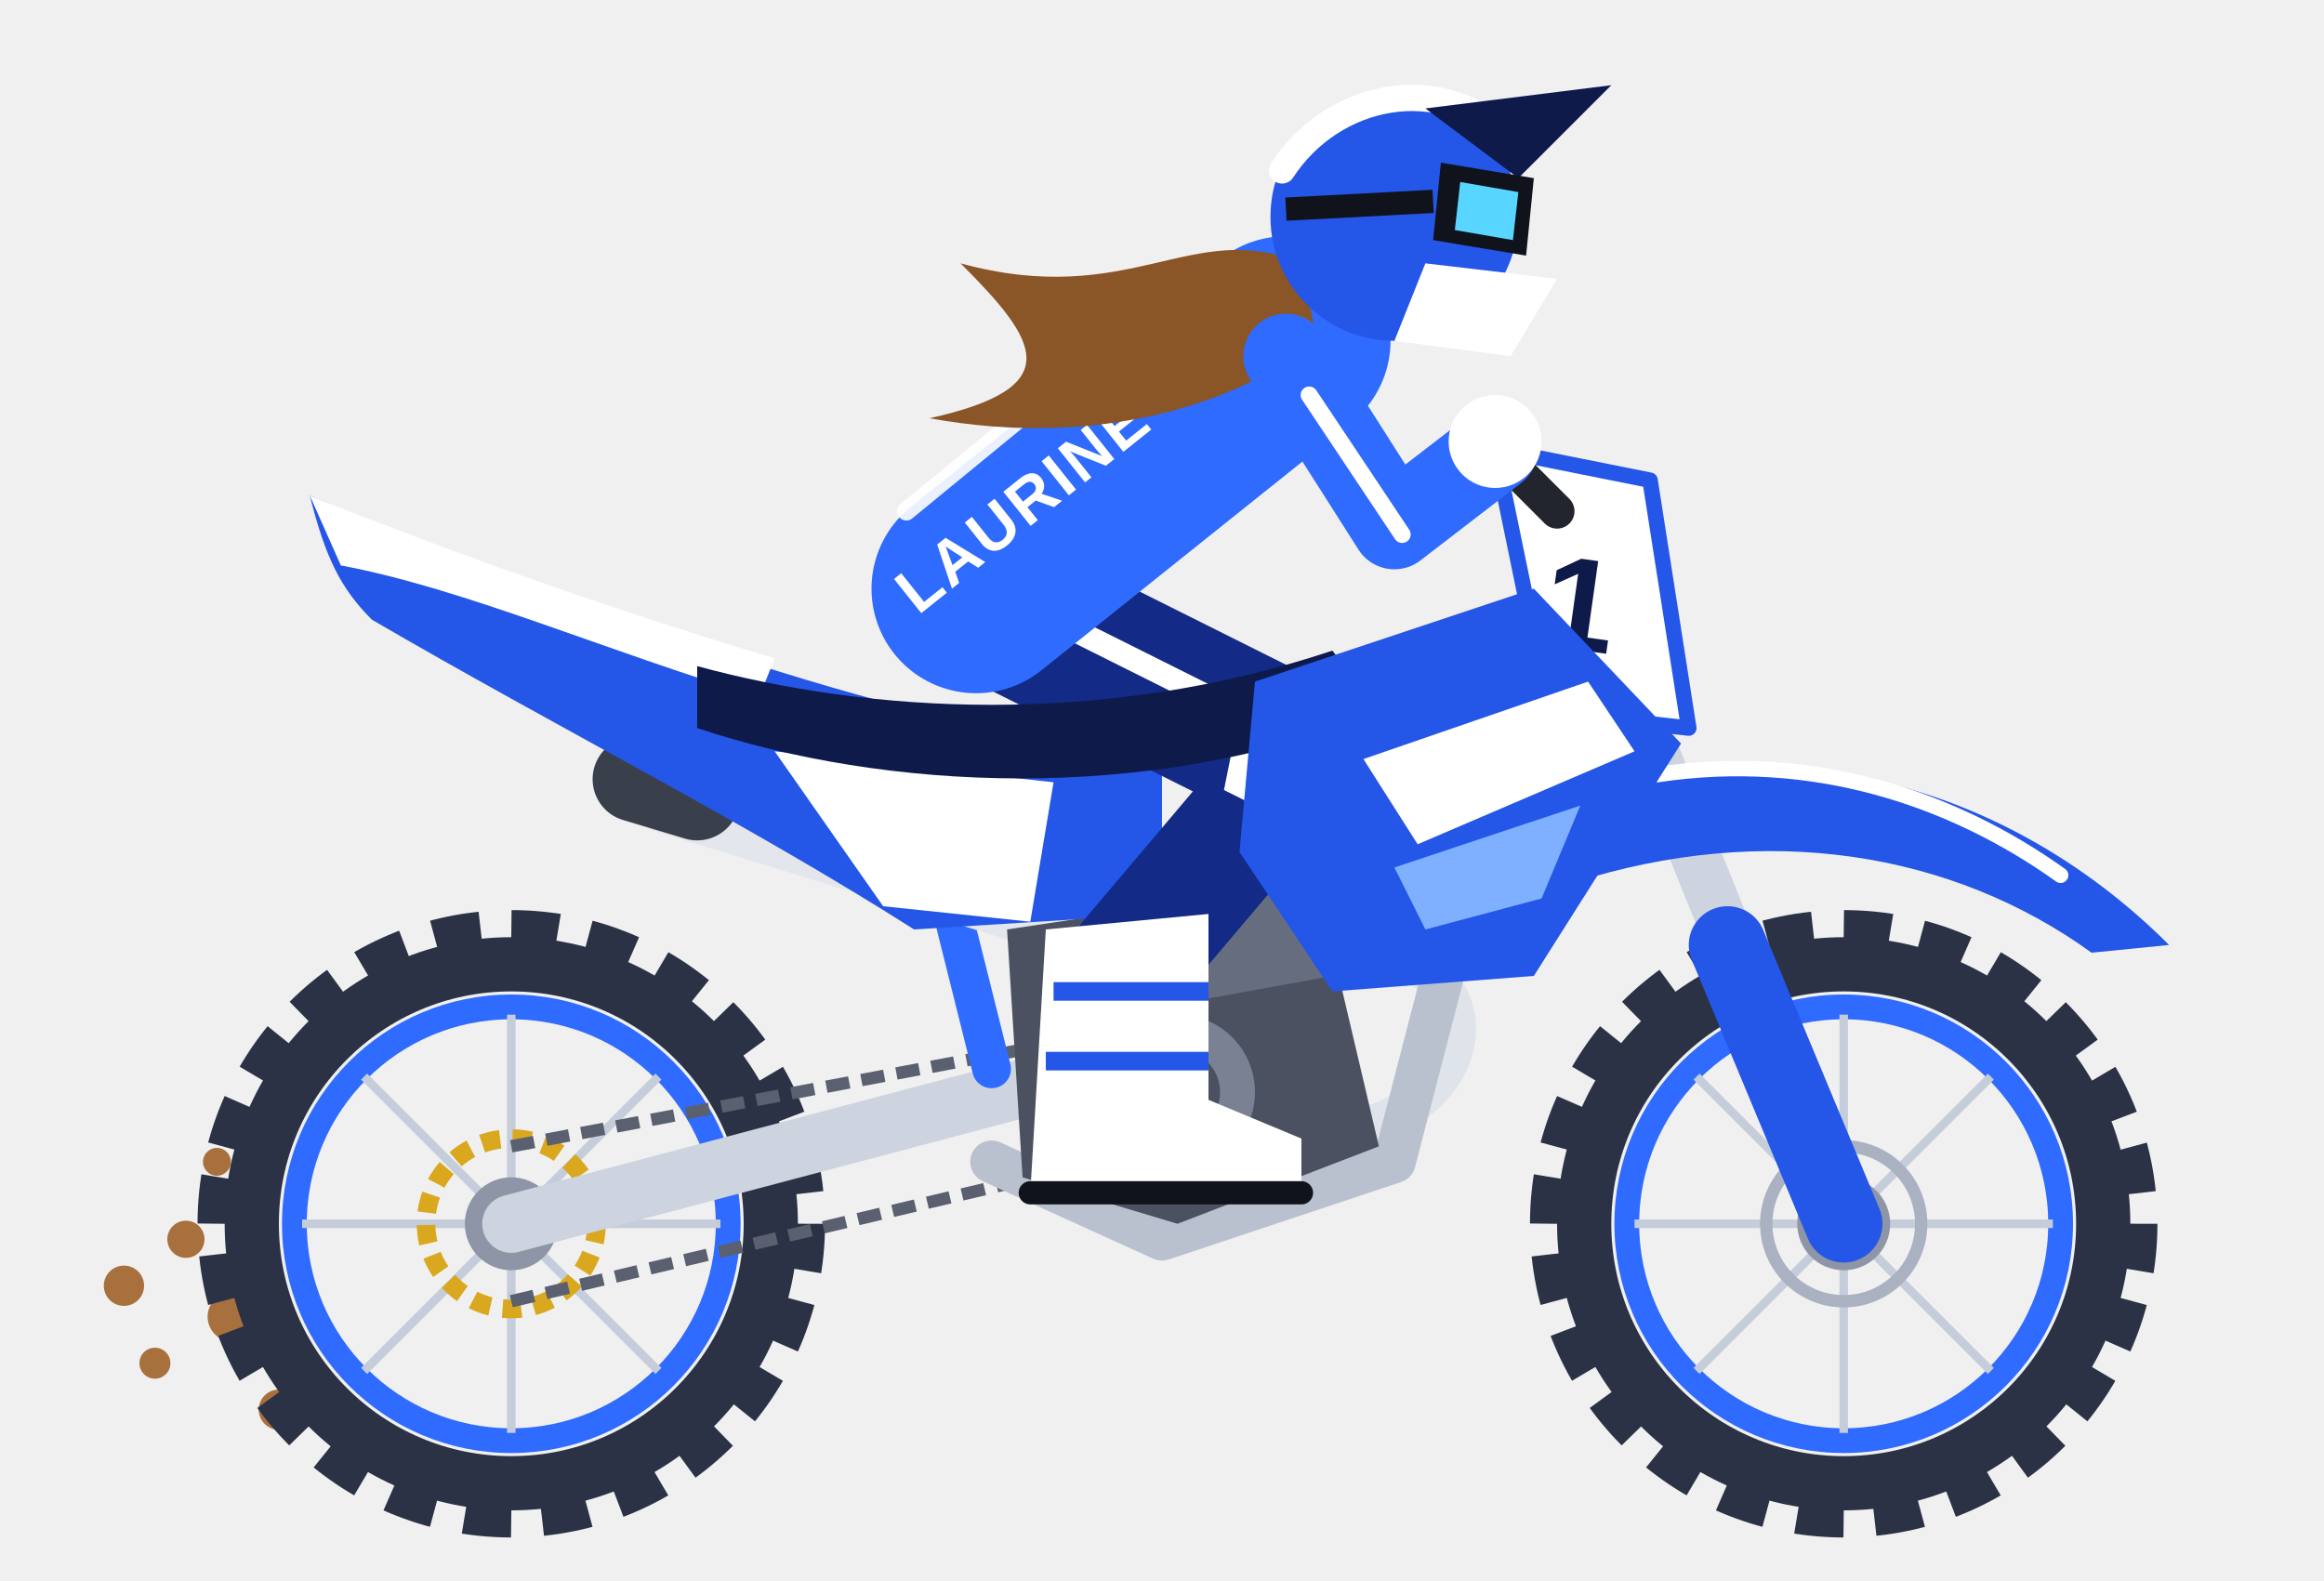
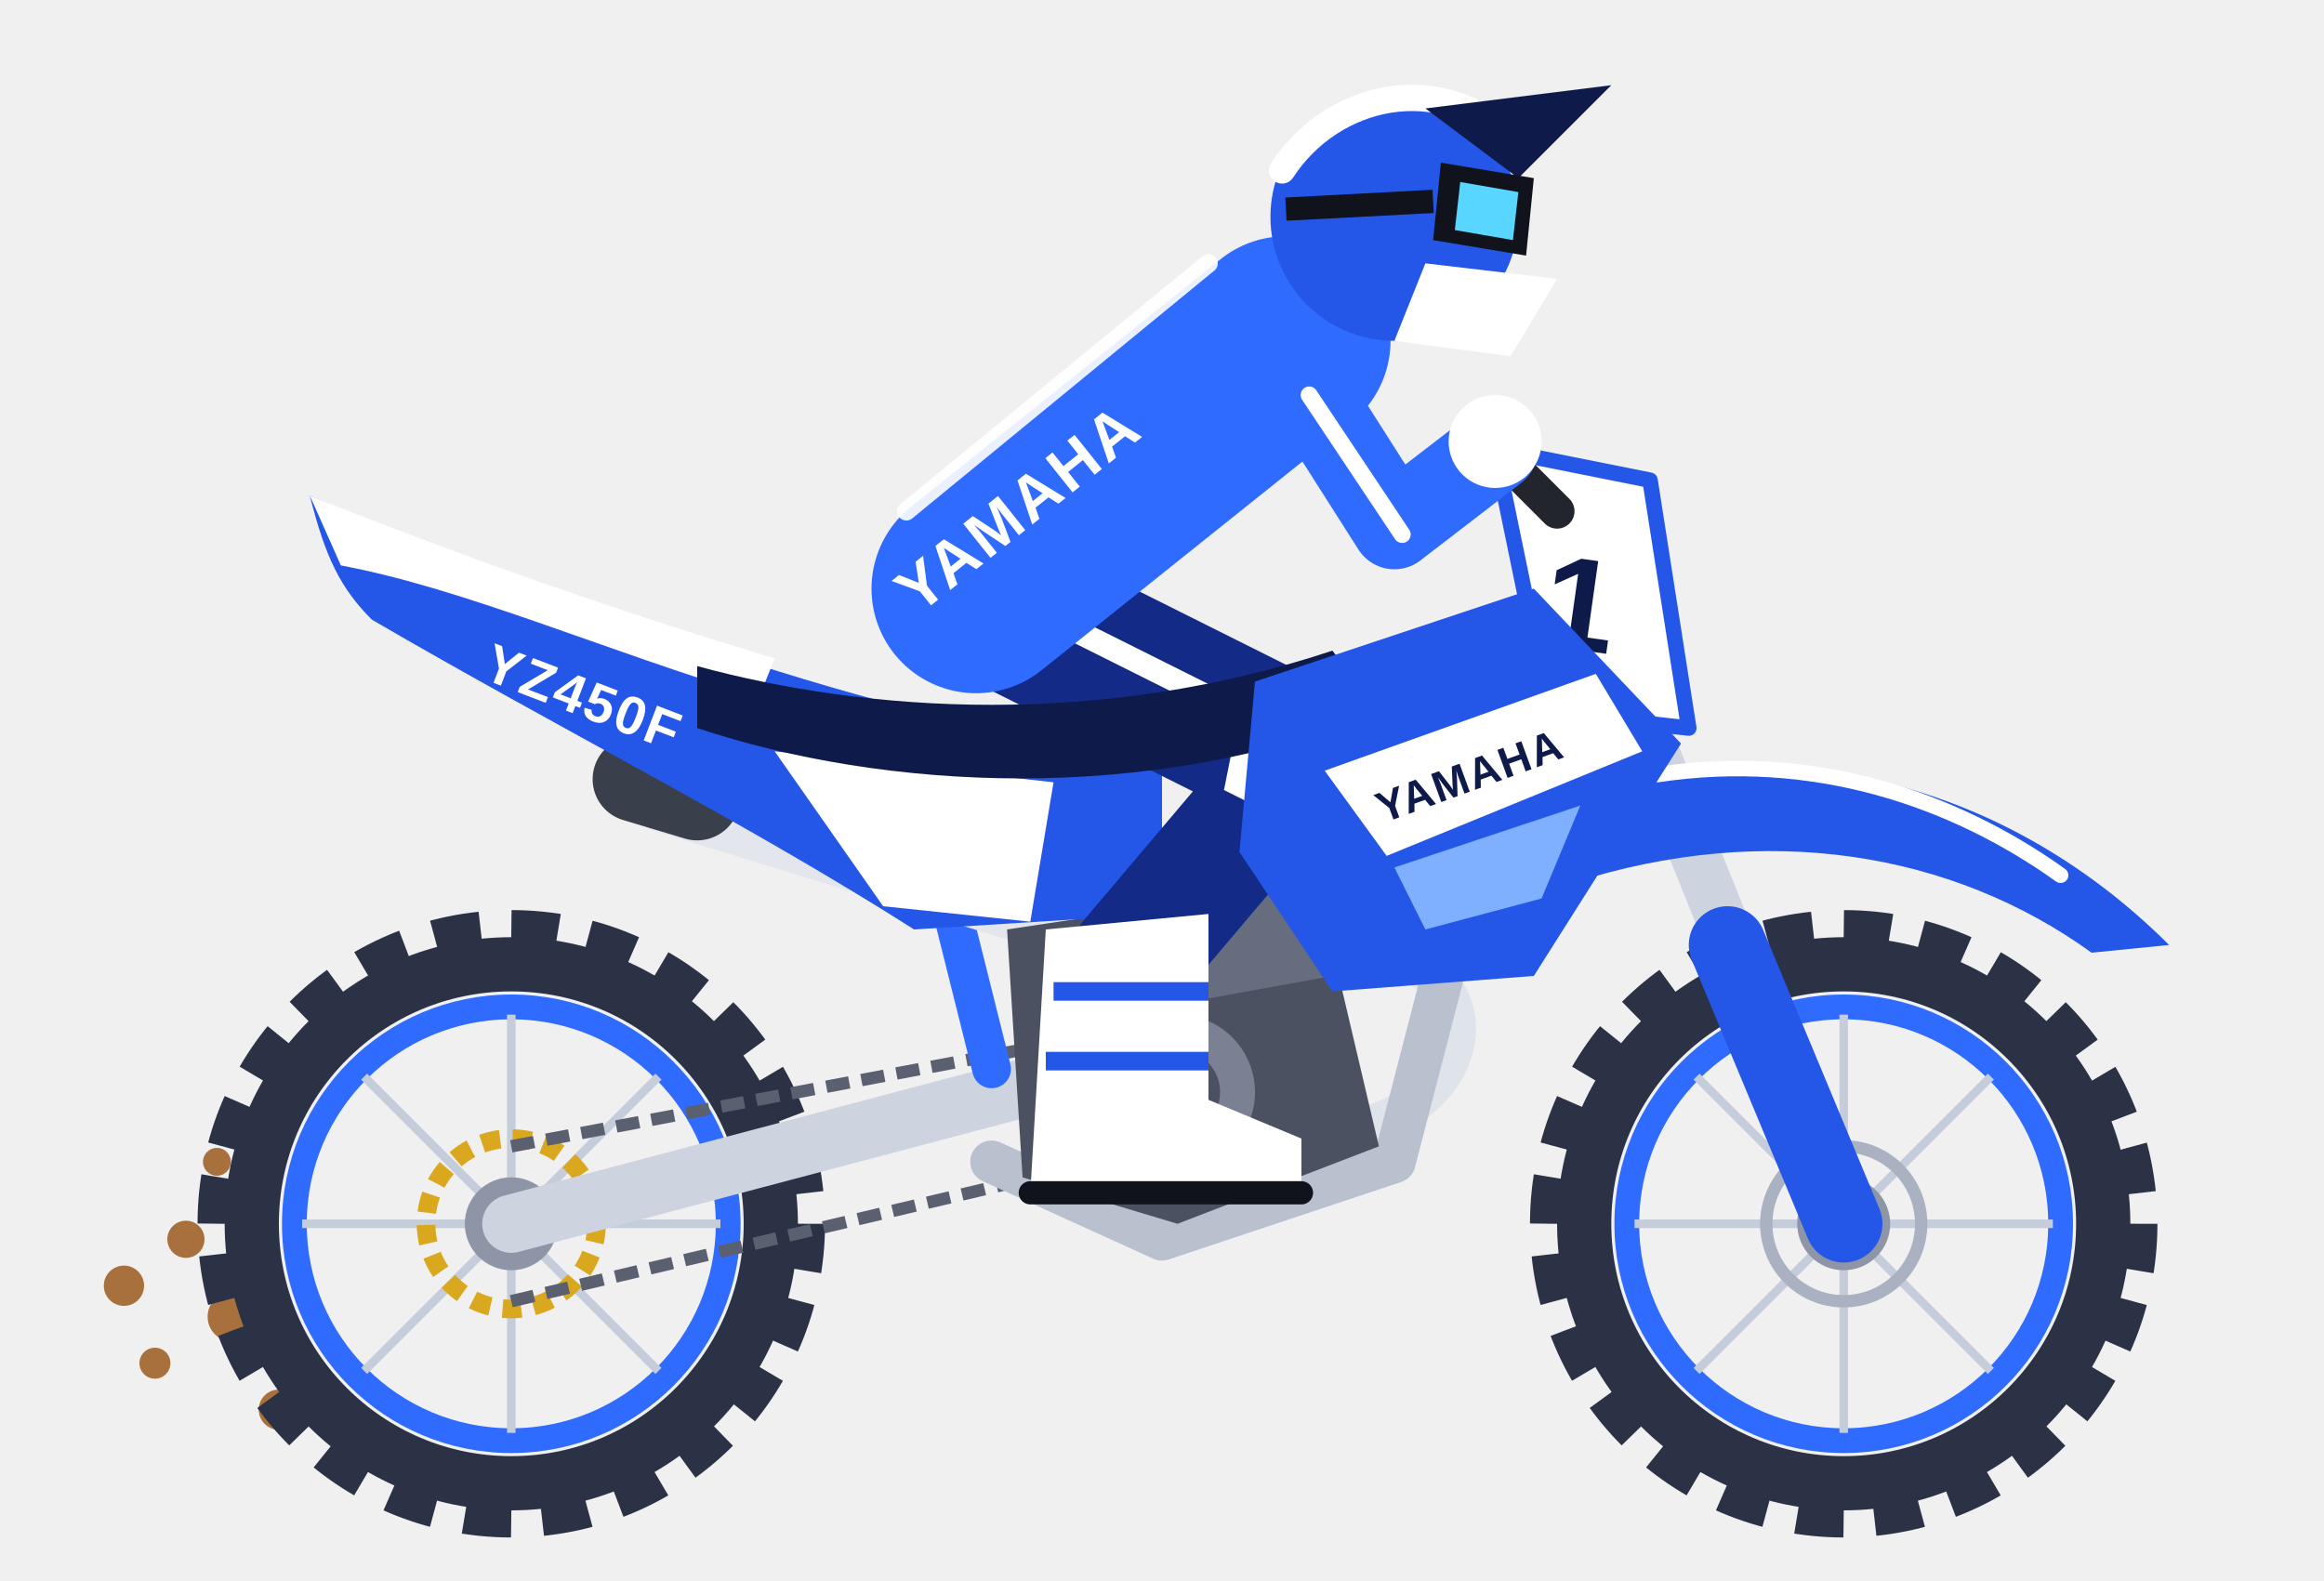
<svg xmlns="http://www.w3.org/2000/svg" viewBox="0 0 300 204">
  <style>
    .wheel { transform-box: fill-box; transform-origin: center; animation: spin .5s linear infinite; }
    @keyframes spin { to { transform: rotate(360deg); } }
-     .hair { transform-box: fill-box; transform-origin: 100% 40%; animation: flutter .32s ease-in-out infinite alternate; }
-     @keyframes flutter { from { transform: rotate(-7deg); } to { transform: rotate(9deg); } }
    .roost circle { animation: roost .7s linear infinite; }
    .roost circle:nth-child(2n) { animation-delay: -.25s; }
    .roost circle:nth-child(3n) { animation-delay: -.45s; }
    @keyframes roost { from { transform: translate(0, 0); opacity: 1; } to { transform: translate(-26px, -16px); opacity: 0; } }
    .name { font: 900 8.2px 'Arial Black', Arial, Helvetica, sans-serif; letter-spacing: .4px; }
+     .brand { font: 900 5.6px 'Arial Black', Arial, Helvetica, sans-serif; letter-spacing: .2px; }
+     .model { font: 900 7px 'Arial Black', Arial, Helvetica, sans-serif; letter-spacing: .3px; }
    .num { font: 900 17px 'Arial Black', Arial, Helvetica, sans-serif; }
  </style>
  <defs>
    <g id="wheel">
      <circle r="38" fill="none" stroke="#2b3245" stroke-width="5" stroke-dasharray="6 3.95" />
      <circle r="33.5" fill="none" stroke="#2b3245" stroke-width="7" />
      <circle r="28" fill="none" stroke="#2f6bff" stroke-width="3.2" />
      <path d="M0-27V27M-27 0H27M-19-19L19 19M-19 19L19-19" stroke="#c5ccda" stroke-width="1.1" />
      <circle r="6" fill="#8d95a6" />
      <circle r="2.4" fill="#2a2e3a" />
    </g>
  </defs>
  <g class="roost" fill="#a8703c">
    <circle cx="30" cy="170" r="3.2" />
    <circle cx="24" cy="160" r="2.4" />
    <circle cx="36" cy="182" r="2.6" />
    <circle cx="20" cy="176" r="2" />
    <circle cx="28" cy="150" r="1.8" />
    <circle cx="16" cy="166" r="2.6" />
  </g>
  <g transform="translate(66 158)">
    <g class="wheel">
      <use href="#wheel" />
    </g>
    <circle r="11" fill="none" stroke="#d9a81e" stroke-width="2.4" stroke-dasharray="2.4 1.6" />
  </g>
  <g transform="translate(238 158)">
    <g class="wheel">
      <use href="#wheel" />
    </g>
    <circle r="10" fill="none" stroke="#aab2c2" stroke-width="1.6" />
  </g>
  <path d="M66 158L134 140" stroke="#cdd3df" stroke-width="7.5" stroke-linecap="round" />
  <path d="M66 148L140 134M66 168L142 150" stroke="#5a6070" stroke-width="1.6" stroke-dasharray="3 1.6" />
  <path d="M120 106L128 138" stroke="#2f6bff" stroke-width="5" stroke-linecap="round" />
  <path d="M172 124C192 120 194 142 174 146" fill="none" stroke="#dfe3ea" stroke-width="5" stroke-linecap="round" />
  <path d="M138 118L86 102" stroke="#e3e6ec" stroke-width="11" stroke-linecap="round" />
  <path d="M90 103L82 100.6" stroke="#3a3f4c" stroke-width="11" stroke-linecap="round" />
  <path d="M194 96L180 150L150 160L128 150" fill="none" stroke="#b9c0ce" stroke-width="5.5" stroke-linejoin="round" stroke-linecap="round" />
  <path d="M130 120L170 114L178 148L152 158L132 152Z" fill="#4b5160" />
  <path d="M146 112L168 108L172 126L150 130Z" fill="#666d7e" />
  <circle cx="152" cy="141" r="10" fill="#7a8192" />
  <circle cx="152" cy="141" r="5.5" fill="#4b5160" />
  <path d="M138 152H158" stroke="#2a2e3a" stroke-width="4" stroke-linecap="round" />
  <path d="M150 98C122 94 92 86 40 64C42 72 44 76 48 80C72 94 96 106 118 120L150 118Z" fill="#2456e8" />
  <path d="M40 64C60 72 80 79 100 85L98 90C78 84 60 76 44 73Z" fill="#fff" />
  <path d="M100 97L136 101L133 119L114 117Z" fill="#fff" />
+   <text class="model" fill="#fff" transform="translate(62 87.500) rotate(21)">YZ450F</text>
  <path d="M201 66L238 158" stroke="#cdd3df" stroke-width="6.5" stroke-linecap="round" />
  <path d="M223 122L238 158" stroke="#2456e8" stroke-width="10" stroke-linecap="round" />
  <path d="M196 106C226 92 258 100 280 122L270 123C252 110 228 106 203 114Z" fill="#2456e8" />
  <path d="M214 100C234 97 252 103 266 113" fill="none" stroke="#fff" stroke-width="2" stroke-linecap="round" />
  <path d="M193 58L213 62L218 94L200 92Z" fill="#fff" stroke="#2456e8" stroke-width="2" stroke-linejoin="round" />
  <text class="num" x="199.5" y="84" fill="#0d1a4a" transform="rotate(8 205 76)">1</text>
  <path d="M128 78L168 98" stroke="#132a86" stroke-width="20" stroke-linecap="round" />
  <path d="M168 98L146 124" stroke="#132a86" stroke-width="16" stroke-linecap="round" />
  <path d="M136 80L164 94" stroke="#fff" stroke-width="3" stroke-linecap="round" />
  <path d="M160 92L174 96L170 108L158 102Z" fill="#fff" />
  <path d="M135 120L156 118L156 142L168 147L168 154L133 154Z" fill="#fff" />
  <path d="M136 128H156M135 137H156" stroke="#2456e8" stroke-width="2.4" />
  <path d="M133 154H168" stroke="#10131c" stroke-width="3" stroke-linecap="round" />
  <path d="M90 86C112 92 142 94 172 84L178 92C148 104 114 102 90 94Z" fill="#0d1a4a" />
  <path d="M162 88L198 76L217 96L198 126L172 128L160 110Z" fill="#2456e8" />
-   <path d="M176 98L205 88L211 97L183 109Z" fill="#fff" />
+   <path d="M171 99.500L206 87L212 97L179 110.500Z" fill="#fff" />
+   <text class="brand" fill="#0d1a4a" transform="translate(178.500 106.300) rotate(-20)">YAMAHA</text>
  <path d="M180 112L204 104L199 116L184 120Z" fill="#7fb0ff" />
  <path d="M126 76L166 44" stroke="#2f6bff" stroke-width="27" stroke-linecap="round" />
  <path d="M117 66L156 34" stroke="#fff" stroke-width="2.4" stroke-linecap="round" opacity=".9" />
-   <text class="name" fill="#fff" transform="translate(118.500 79.500) rotate(-38.6)">LAURINE</text>
-   <path class="hair" d="M168 34C154 28 146 40 124 34C134 44 138 50 120 54C142 58 160 52 170 44Z" fill="#8a5527" />
+   <text class="name" fill="#fff" transform="translate(118.500 79.500) rotate(-38.6)">YAMAHA</text>
  <path d="M201 66L190 55" stroke="#22252e" stroke-width="4.5" stroke-linecap="round" />
  <path d="M166 46L180 68L193 58" fill="none" stroke="#2f6bff" stroke-width="11" stroke-linecap="round" stroke-linejoin="round" />
  <path d="M169 51L181 69" stroke="#fff" stroke-width="2.2" stroke-linecap="round" />
  <circle cx="193" cy="57" r="6" fill="#fff" />
  <circle cx="180" cy="28" r="16" fill="#2456e8" />
  <path d="M165.500 22C172 12 186 9 195 18" fill="none" stroke="#fff" stroke-width="3.4" stroke-linecap="round" />
  <path d="M184 14L208 11L196 23Z" fill="#0d1a4a" />
  <path d="M184 34L201 36L195 46L180 44Z" fill="#fff" />
  <path d="M186 21L198 23L197 33L185 31Z" fill="#10131c" />
  <path d="M188.500 23.500L196 24.800L195.300 31L187.800 29.700Z" fill="#59d6ff" />
  <path d="M166 27L185 26" stroke="#10131c" stroke-width="3" />
</svg>
